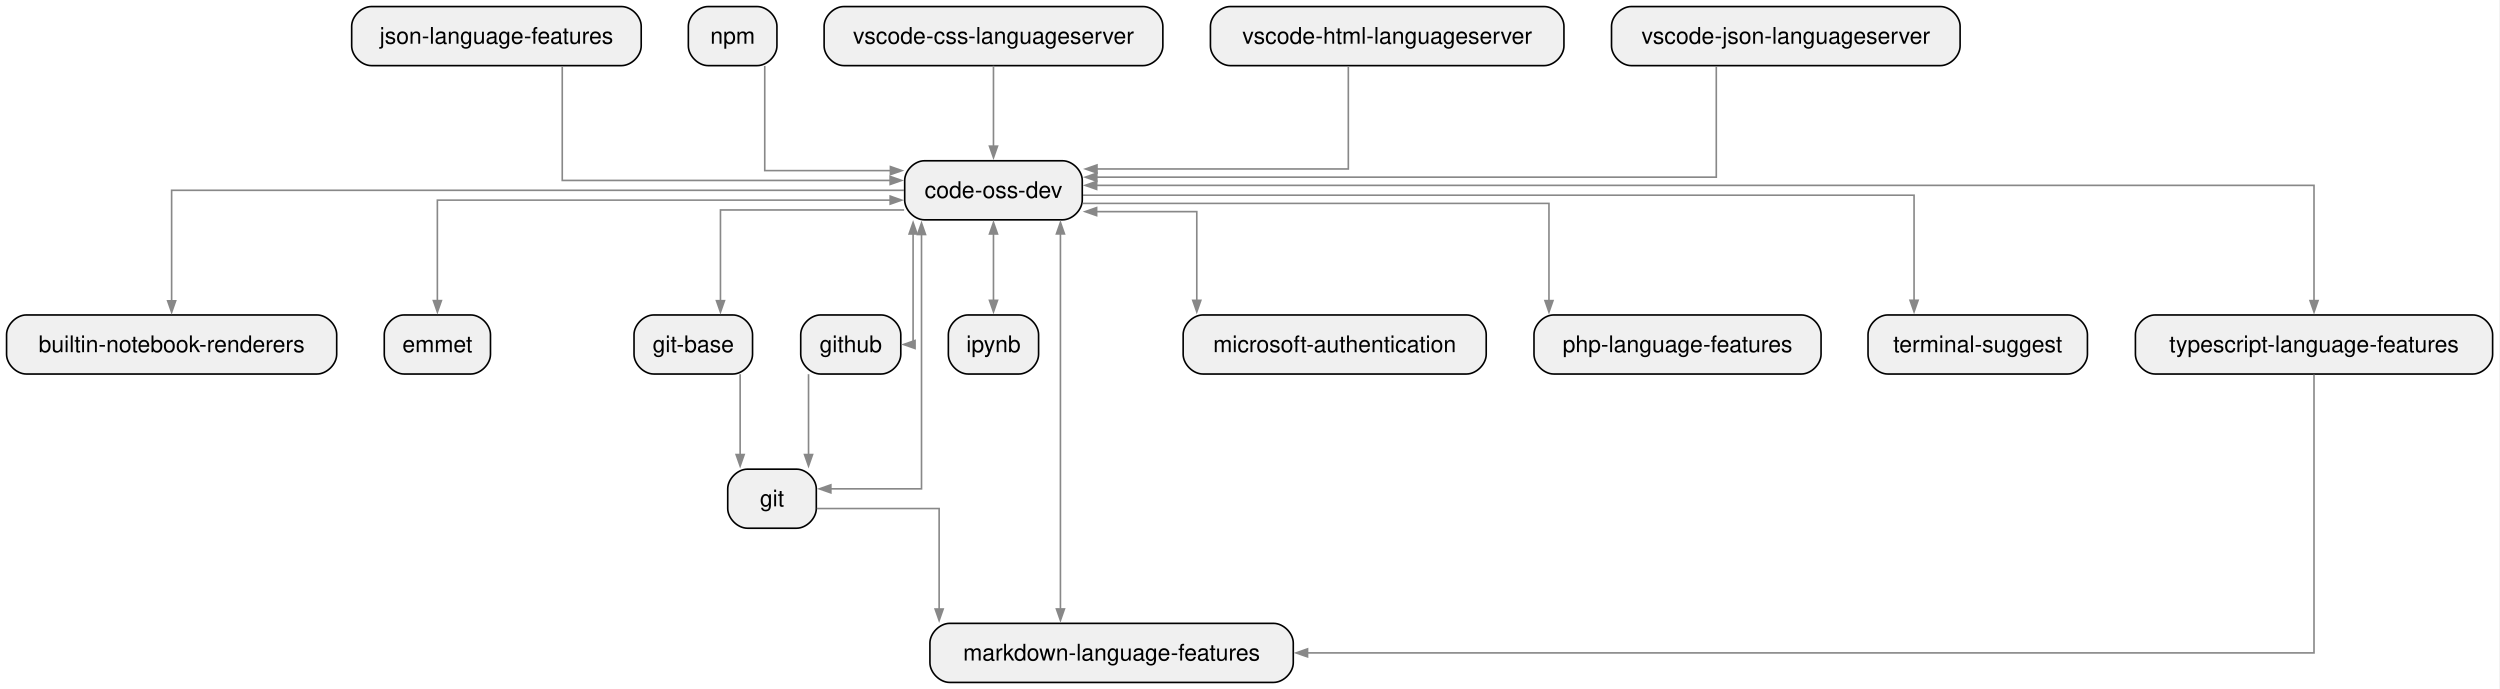
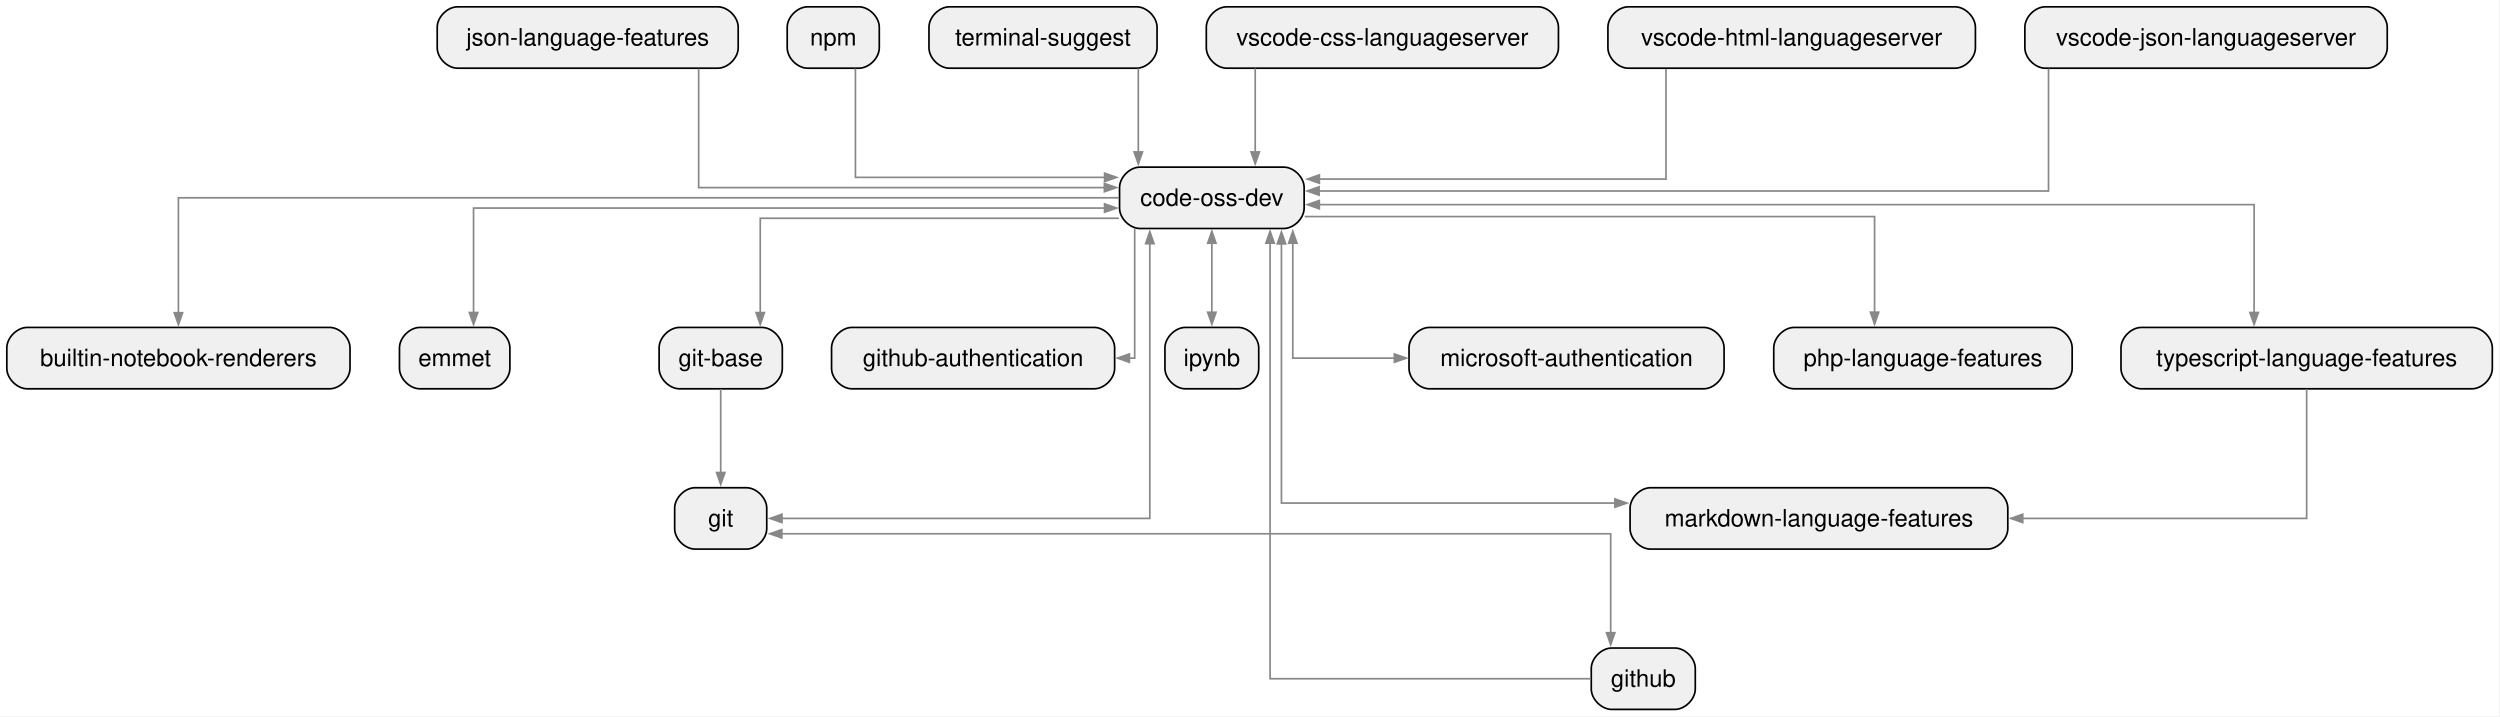
- <svg xmlns="http://www.w3.org/2000/svg" width="1524pt" height="420pt" viewBox="0.00 0.00 1524.00 420.00">
+ <svg xmlns="http://www.w3.org/2000/svg" width="1466pt" height="420pt" viewBox="0.00 0.00 1466.00 420.00">
  <g id="graph0" class="graph" transform="scale(1 1) rotate(0) translate(4 416)">
-     <polygon fill="white" stroke="none" points="-4,4 -4,-416 1519.5,-416 1519.5,4 -4,4" />
+     <polygon fill="white" stroke="none" points="-4,4 -4,-416 1461.5,-416 1461.5,4 -4,4" />
    <g id="node1" class="node">
      <path fill="#f0f0f0" stroke="black" d="M189.25,-224C189.25,-224 12,-224 12,-224 6,-224 0,-218 0,-212 0,-212 0,-200 0,-200 0,-194 6,-188 12,-188 12,-188 189.25,-188 189.25,-188 195.25,-188 201.25,-194 201.25,-200 201.25,-200 201.25,-212 201.25,-212 201.25,-218 195.25,-224 189.25,-224" />
      <text xml:space="preserve" text-anchor="middle" x="100.62" y="-201.32" font-family="Helvetica,sans-Serif" font-size="14.00">builtin-notebook-renderers</text>
    </g>
    <g id="node2" class="node">
-       <path fill="#f0f0f0" stroke="black" d="M643.75,-318C643.75,-318 559.5,-318 559.5,-318 553.5,-318 547.5,-312 547.5,-306 547.5,-306 547.5,-294 547.5,-294 547.5,-288 553.5,-282 559.5,-282 559.5,-282 643.75,-282 643.75,-282 649.75,-282 655.75,-288 655.75,-294 655.75,-294 655.75,-306 655.75,-306 655.75,-312 649.75,-318 643.75,-318" />
-       <text xml:space="preserve" text-anchor="middle" x="601.62" y="-295.32" font-family="Helvetica,sans-Serif" font-size="14.00">code-oss-dev</text>
+       <path fill="#f0f0f0" stroke="black" d="M748.75,-318C748.75,-318 664.5,-318 664.5,-318 658.5,-318 652.5,-312 652.5,-306 652.5,-306 652.5,-294 652.5,-294 652.5,-288 658.5,-282 664.5,-282 664.5,-282 748.75,-282 748.75,-282 754.75,-282 760.75,-288 760.75,-294 760.75,-294 760.75,-306 760.75,-306 760.75,-312 754.75,-318 748.75,-318" />
+       <text xml:space="preserve" text-anchor="middle" x="706.62" y="-295.32" font-family="Helvetica,sans-Serif" font-size="14.00">code-oss-dev</text>
    </g>
    <g id="edge1" class="edge">
-       <path fill="none" stroke="#888888" d="M547.06,-300C417.21,-300 100.62,-300 100.62,-300 100.62,-300 100.62,-232.64 100.62,-232.64" />
+       <path fill="none" stroke="#888888" d="M652.05,-300C503.09,-300 100.62,-300 100.62,-300 100.62,-300 100.62,-232.64 100.62,-232.64" />
      <polygon fill="#888888" stroke="#888888" points="103.08,-232.64 100.63,-225.64 98.18,-232.64 103.08,-232.64" />
    </g>
    <g id="node3" class="node">
      <path fill="#f0f0f0" stroke="black" d="M283,-224C283,-224 242.25,-224 242.25,-224 236.25,-224 230.25,-218 230.25,-212 230.25,-212 230.25,-200 230.25,-200 230.25,-194 236.25,-188 242.25,-188 242.25,-188 283,-188 283,-188 289,-188 295,-194 295,-200 295,-200 295,-212 295,-212 295,-218 289,-224 283,-224" />
      <text xml:space="preserve" text-anchor="middle" x="262.62" y="-201.32" font-family="Helvetica,sans-Serif" font-size="14.00">emmet</text>
    </g>
    <g id="edge2" class="edge">
-       <path fill="none" stroke="#888888" d="M538.65,-294C538.65,-294 262.62,-294 262.62,-294 262.62,-294 262.62,-232.75 262.62,-232.75" />
-       <polygon fill="#888888" stroke="#888888" points="538.65,-296.45 545.65,-294 538.65,-291.55 538.65,-296.45" />
-       <polygon fill="#888888" stroke="#888888" points="265.08,-232.75 262.63,-225.75 260.18,-232.75 265.08,-232.75" />
+       <path fill="none" stroke="#888888" d="M643.72,-294C643.72,-294 273.69,-294 273.69,-294 273.69,-294 273.69,-232.75 273.69,-232.75" />
+       <polygon fill="#888888" stroke="#888888" points="643.72,-296.45 650.72,-294 643.72,-291.55 643.72,-296.45" />
+       <polygon fill="#888888" stroke="#888888" points="276.14,-232.75 273.69,-225.75 271.24,-232.75 276.14,-232.75" />
    </g>
    <g id="node4" class="node">
-       <path fill="#f0f0f0" stroke="black" d="M481.62,-130C481.62,-130 451.62,-130 451.62,-130 445.62,-130 439.62,-124 439.62,-118 439.62,-118 439.62,-106 439.62,-106 439.62,-100 445.62,-94 451.62,-94 451.62,-94 481.62,-94 481.62,-94 487.62,-94 493.62,-100 493.62,-106 493.62,-106 493.62,-118 493.62,-118 493.62,-124 487.62,-130 481.62,-130" />
-       <text xml:space="preserve" text-anchor="middle" x="466.62" y="-107.33" font-family="Helvetica,sans-Serif" font-size="14.00">git</text>
+       <path fill="#f0f0f0" stroke="black" d="M433.62,-130C433.62,-130 403.62,-130 403.62,-130 397.62,-130 391.62,-124 391.62,-118 391.62,-118 391.62,-106 391.62,-106 391.62,-100 397.62,-94 403.62,-94 403.62,-94 433.62,-94 433.62,-94 439.62,-94 445.62,-100 445.62,-106 445.62,-106 445.62,-118 445.62,-118 445.62,-124 439.62,-130 433.62,-130" />
+       <text xml:space="preserve" text-anchor="middle" x="418.62" y="-107.33" font-family="Helvetica,sans-Serif" font-size="14.00">git</text>
    </g>
    <g id="edge3" class="edge">
-       <path fill="none" stroke="#888888" d="M557.75,-273.03C557.75,-273.03 557.75,-118 557.75,-118 557.75,-118 502.48,-118 502.48,-118" />
-       <polygon fill="#888888" stroke="#888888" points="555.3,-273.03 557.75,-280.03 560.2,-273.03 555.3,-273.03" />
-       <polygon fill="#888888" stroke="#888888" points="502.48,-115.55 495.48,-118 502.48,-120.45 502.48,-115.55" />
+       <path fill="none" stroke="#888888" d="M670.25,-273.12C670.25,-273.12 670.25,-112 670.25,-112 670.25,-112 454.55,-112 454.55,-112" />
+       <polygon fill="#888888" stroke="#888888" points="667.8,-273.12 670.25,-280.12 672.7,-273.12 667.8,-273.12" />
+       <polygon fill="#888888" stroke="#888888" points="454.55,-109.55 447.55,-112 454.55,-114.45 454.55,-109.55" />
    </g>
    <g id="node5" class="node">
      <path fill="#f0f0f0" stroke="black" d="M442.75,-224C442.75,-224 394.5,-224 394.5,-224 388.5,-224 382.5,-218 382.5,-212 382.5,-212 382.5,-200 382.5,-200 382.5,-194 388.5,-188 394.5,-188 394.5,-188 442.75,-188 442.75,-188 448.75,-188 454.75,-194 454.75,-200 454.75,-200 454.75,-212 454.75,-212 454.75,-218 448.75,-224 442.75,-224" />
      <text xml:space="preserve" text-anchor="middle" x="418.62" y="-201.32" font-family="Helvetica,sans-Serif" font-size="14.00">git-base</text>
    </g>
    <g id="edge4" class="edge">
-       <path fill="none" stroke="#888888" d="M547.13,-288C498.59,-288 435.19,-288 435.19,-288 435.19,-288 435.19,-232.71 435.19,-232.71" />
-       <polygon fill="#888888" stroke="#888888" points="437.64,-232.71 435.19,-225.71 432.74,-232.71 437.64,-232.71" />
+       <path fill="none" stroke="#888888" d="M652.08,-288C574.56,-288 441.81,-288 441.81,-288 441.81,-288 441.81,-232.71 441.81,-232.71" />
+       <polygon fill="#888888" stroke="#888888" points="444.26,-232.71 441.81,-225.71 439.36,-232.71 444.26,-232.71" />
+     </g>
+     <g id="node7" class="node">
+       <path fill="#f0f0f0" stroke="black" d="M637.62,-224C637.62,-224 495.62,-224 495.62,-224 489.62,-224 483.62,-218 483.62,-212 483.62,-212 483.62,-200 483.62,-200 483.62,-194 489.62,-188 495.62,-188 495.62,-188 637.62,-188 637.62,-188 643.62,-188 649.62,-194 649.62,-200 649.62,-200 649.62,-212 649.62,-212 649.62,-218 643.62,-224 637.62,-224" />
+       <text xml:space="preserve" text-anchor="middle" x="566.62" y="-201.32" font-family="Helvetica,sans-Serif" font-size="14.00">github-authentication</text>
+     </g>
+     <g id="edge5" class="edge">
+       <path fill="none" stroke="#888888" d="M661.38,-281.88C661.38,-254.56 661.38,-206 661.38,-206 661.38,-206 658.27,-206 658.27,-206" />
+       <polygon fill="#888888" stroke="#888888" points="658.27,-203.55 651.27,-206 658.27,-208.45 658.27,-203.55" />
+     </g>
+     <g id="node8" class="node">
+       <path fill="#f0f0f0" stroke="black" d="M722.12,-224C722.12,-224 691.12,-224 691.12,-224 685.12,-224 679.12,-218 679.12,-212 679.12,-212 679.12,-200 679.12,-200 679.12,-194 685.12,-188 691.12,-188 691.12,-188 722.12,-188 722.12,-188 728.12,-188 734.12,-194 734.12,-200 734.12,-200 734.12,-212 734.12,-212 734.12,-218 728.12,-224 722.12,-224" />
+       <text xml:space="preserve" text-anchor="middle" x="706.62" y="-201.32" font-family="Helvetica,sans-Serif" font-size="14.00">ipynb</text>
+     </g>
+     <g id="edge6" class="edge">
+       <path fill="none" stroke="#888888" d="M706.62,-273.36C706.62,-273.36 706.62,-232.9 706.62,-232.9" />
+       <polygon fill="#888888" stroke="#888888" points="704.18,-273.36 706.63,-280.36 709.08,-273.36 704.18,-273.36" />
+       <polygon fill="#888888" stroke="#888888" points="709.08,-232.9 706.63,-225.9 704.18,-232.9 709.08,-232.9" />
+     </g>
+     <g id="node10" class="node">
+       <path fill="#f0f0f0" stroke="black" d="M1161.38,-130C1161.38,-130 963.88,-130 963.88,-130 957.88,-130 951.88,-124 951.88,-118 951.88,-118 951.88,-106 951.88,-106 951.88,-100 957.88,-94 963.88,-94 963.88,-94 1161.38,-94 1161.38,-94 1167.38,-94 1173.38,-100 1173.38,-106 1173.38,-106 1173.38,-118 1173.38,-118 1173.38,-124 1167.38,-130 1161.38,-130" />
+       <text xml:space="preserve" text-anchor="middle" x="1062.62" y="-107.33" font-family="Helvetica,sans-Serif" font-size="14.00">markdown-language-features</text>
+     </g>
+     <g id="edge7" class="edge">
+       <path fill="none" stroke="#888888" d="M747.44,-273C747.44,-273 747.44,-121 747.44,-121 747.44,-121 942.99,-121 942.99,-121" />
+       <polygon fill="#888888" stroke="#888888" points="744.99,-273 747.44,-280 749.89,-273 744.99,-273" />
+       <polygon fill="#888888" stroke="#888888" points="942.99,-123.45 949.99,-121 942.99,-118.55 942.99,-123.45" />
+     </g>
+     <g id="node11" class="node">
+       <path fill="#f0f0f0" stroke="black" d="M995,-224C995,-224 834.25,-224 834.25,-224 828.25,-224 822.25,-218 822.25,-212 822.25,-212 822.25,-200 822.25,-200 822.25,-194 828.25,-188 834.25,-188 834.25,-188 995,-188 995,-188 1001,-188 1007,-194 1007,-200 1007,-200 1007,-212 1007,-212 1007,-218 1001,-224 995,-224" />
+       <text xml:space="preserve" text-anchor="middle" x="914.62" y="-201.32" font-family="Helvetica,sans-Serif" font-size="14.00">microsoft-authentication</text>
+     </g>
+     <g id="edge8" class="edge">
+       <path fill="none" stroke="#888888" d="M754.09,-273.36C754.09,-273.36 754.09,-206 754.09,-206 754.09,-206 813.66,-206 813.66,-206" />
+       <polygon fill="#888888" stroke="#888888" points="751.64,-273.36 754.09,-280.36 756.54,-273.36 751.64,-273.36" />
+       <polygon fill="#888888" stroke="#888888" points="813.66,-208.45 820.66,-206 813.66,-203.55 813.66,-208.45" />
+     </g>
+     <g id="node13" class="node">
+       <path fill="#f0f0f0" stroke="black" d="M1199.12,-224C1199.12,-224 1048.12,-224 1048.12,-224 1042.12,-224 1036.12,-218 1036.12,-212 1036.12,-212 1036.12,-200 1036.12,-200 1036.12,-194 1042.12,-188 1048.12,-188 1048.12,-188 1199.12,-188 1199.12,-188 1205.12,-188 1211.12,-194 1211.12,-200 1211.12,-200 1211.12,-212 1211.12,-212 1211.12,-218 1205.12,-224 1199.12,-224" />
+       <text xml:space="preserve" text-anchor="middle" x="1123.62" y="-201.32" font-family="Helvetica,sans-Serif" font-size="14.00">php-language-features</text>
+     </g>
+     <g id="edge9" class="edge">
+       <path fill="none" stroke="#888888" d="M761.07,-289C868.03,-289 1095.25,-289 1095.25,-289 1095.25,-289 1095.25,-232.93 1095.25,-232.93" />
+       <polygon fill="#888888" stroke="#888888" points="1097.7,-232.93 1095.25,-225.93 1092.8,-232.93 1097.7,-232.93" />
+     </g>
+     <g id="node15" class="node">
+       <path fill="#f0f0f0" stroke="black" d="M1445.5,-224C1445.5,-224 1251.75,-224 1251.75,-224 1245.75,-224 1239.75,-218 1239.75,-212 1239.75,-212 1239.75,-200 1239.75,-200 1239.75,-194 1245.75,-188 1251.75,-188 1251.75,-188 1445.5,-188 1445.5,-188 1451.5,-188 1457.5,-194 1457.5,-200 1457.5,-200 1457.5,-212 1457.5,-212 1457.5,-218 1451.5,-224 1445.5,-224" />
+       <text xml:space="preserve" text-anchor="middle" x="1348.62" y="-201.32" font-family="Helvetica,sans-Serif" font-size="14.00">typescript-language-features</text>
+     </g>
+     <g id="edge10" class="edge">
+       <path fill="none" stroke="#888888" d="M769.65,-296C769.65,-296 1317.81,-296 1317.81,-296 1317.81,-296 1317.81,-232.73 1317.81,-232.73" />
+       <polygon fill="#888888" stroke="#888888" points="769.65,-293.55 762.65,-296 769.65,-298.45 769.65,-293.55" />
+       <polygon fill="#888888" stroke="#888888" points="1320.26,-232.73 1317.81,-225.73 1315.36,-232.73 1320.26,-232.73" />
    </g>
    <g id="node6" class="node">
-       <path fill="#f0f0f0" stroke="black" d="M533.12,-224C533.12,-224 496.12,-224 496.12,-224 490.12,-224 484.12,-218 484.12,-212 484.12,-212 484.12,-200 484.12,-200 484.12,-194 490.12,-188 496.12,-188 496.12,-188 533.12,-188 533.12,-188 539.12,-188 545.12,-194 545.12,-200 545.12,-200 545.12,-212 545.12,-212 545.12,-218 539.12,-224 533.12,-224" />
-       <text xml:space="preserve" text-anchor="middle" x="514.62" y="-201.32" font-family="Helvetica,sans-Serif" font-size="14.00">github</text>
+       <path fill="#f0f0f0" stroke="black" d="M978.12,-36C978.12,-36 941.12,-36 941.12,-36 935.12,-36 929.12,-30 929.12,-24 929.12,-24 929.12,-12 929.12,-12 929.12,-6 935.12,0 941.12,0 941.12,0 978.12,0 978.12,0 984.12,0 990.12,-6 990.12,-12 990.12,-12 990.12,-24 990.12,-24 990.12,-30 984.12,-36 978.12,-36" />
+       <text xml:space="preserve" text-anchor="middle" x="959.62" y="-13.32" font-family="Helvetica,sans-Serif" font-size="14.00">github</text>
    </g>
-     <g id="edge5" class="edge">
-       <path fill="none" stroke="#888888" d="M552.62,-273.36C552.62,-273.36 552.62,-206 552.62,-206 552.62,-206 551.89,-206 551.89,-206" />
-       <polygon fill="#888888" stroke="#888888" points="550.18,-273.36 552.63,-280.36 555.08,-273.36 550.18,-273.36" />
-       <polygon fill="#888888" stroke="#888888" points="553.81,-203.55 546.81,-206 553.81,-208.45 553.81,-203.55" />
+     <g id="edge13" class="edge">
+       <path fill="none" stroke="#888888" d="M454.46,-103C454.46,-103 940.5,-103 940.5,-103 940.5,-103 940.5,-44.96 940.5,-44.96" />
+       <polygon fill="#888888" stroke="#888888" points="454.46,-100.55 447.46,-103 454.46,-105.45 454.46,-100.55" />
+       <polygon fill="#888888" stroke="#888888" points="942.95,-44.96 940.5,-37.96 938.05,-44.96 942.95,-44.96" />
    </g>
-     <g id="node7" class="node">
-       <path fill="#f0f0f0" stroke="black" d="M617.12,-224C617.12,-224 586.12,-224 586.12,-224 580.12,-224 574.12,-218 574.12,-212 574.12,-212 574.12,-200 574.12,-200 574.12,-194 580.12,-188 586.12,-188 586.12,-188 617.12,-188 617.12,-188 623.12,-188 629.12,-194 629.12,-200 629.12,-200 629.12,-212 629.12,-212 629.12,-218 623.12,-224 617.12,-224" />
-       <text xml:space="preserve" text-anchor="middle" x="601.62" y="-201.32" font-family="Helvetica,sans-Serif" font-size="14.00">ipynb</text>
+     <g id="edge14" class="edge">
+       <path fill="none" stroke="#888888" d="M418.62,-187.88C418.62,-187.88 418.62,-138.9 418.62,-138.9" />
+       <polygon fill="#888888" stroke="#888888" points="421.08,-138.9 418.63,-131.9 416.18,-138.9 421.08,-138.9" />
    </g>
-     <g id="edge6" class="edge">
-       <path fill="none" stroke="#888888" d="M601.62,-273.36C601.62,-273.36 601.62,-232.9 601.62,-232.9" />
-       <polygon fill="#888888" stroke="#888888" points="599.18,-273.36 601.63,-280.36 604.08,-273.36 599.18,-273.36" />
-       <polygon fill="#888888" stroke="#888888" points="604.08,-232.9 601.63,-225.9 599.18,-232.9 604.08,-232.9" />
+     <g id="edge15" class="edge">
+       <path fill="none" stroke="#888888" d="M928.73,-18C868.41,-18 740.78,-18 740.78,-18 740.78,-18 740.78,-273.42 740.78,-273.42" />
+       <polygon fill="#888888" stroke="#888888" points="738.33,-273.42 740.78,-280.42 743.23,-273.42 738.33,-273.42" />
    </g>
    <g id="node9" class="node">
-       <path fill="#f0f0f0" stroke="black" d="M772.38,-36C772.38,-36 574.88,-36 574.88,-36 568.88,-36 562.88,-30 562.88,-24 562.88,-24 562.88,-12 562.88,-12 562.88,-6 568.88,0 574.88,0 574.88,0 772.38,0 772.38,0 778.38,0 784.38,-6 784.38,-12 784.38,-12 784.38,-24 784.38,-24 784.38,-30 778.38,-36 772.38,-36" />
-       <text xml:space="preserve" text-anchor="middle" x="673.62" y="-13.32" font-family="Helvetica,sans-Serif" font-size="14.00">markdown-language-features</text>
+       <path fill="#f0f0f0" stroke="black" d="M416.88,-412C416.88,-412 264.38,-412 264.38,-412 258.38,-412 252.38,-406 252.38,-400 252.38,-400 252.38,-388 252.38,-388 252.38,-382 258.38,-376 264.38,-376 264.38,-376 416.88,-376 416.88,-376 422.88,-376 428.88,-382 428.88,-388 428.88,-388 428.88,-400 428.88,-400 428.88,-406 422.88,-412 416.88,-412" />
+       <text xml:space="preserve" text-anchor="middle" x="340.62" y="-389.32" font-family="Helvetica,sans-Serif" font-size="14.00">json-language-features</text>
    </g>
-     <g id="edge7" class="edge">
-       <path fill="none" stroke="#888888" d="M642.44,-273.42C642.44,-273.42 642.44,-44.8 642.44,-44.8" />
-       <polygon fill="#888888" stroke="#888888" points="639.99,-273.42 642.44,-280.42 644.89,-273.42 639.99,-273.42" />
-       <polygon fill="#888888" stroke="#888888" points="644.89,-44.8 642.44,-37.8 639.99,-44.8 644.89,-44.8" />
-     </g>
-     <g id="node10" class="node">
-       <path fill="#f0f0f0" stroke="black" d="M890,-224C890,-224 729.25,-224 729.25,-224 723.25,-224 717.25,-218 717.25,-212 717.25,-212 717.25,-200 717.25,-200 717.25,-194 723.25,-188 729.25,-188 729.25,-188 890,-188 890,-188 896,-188 902,-194 902,-200 902,-200 902,-212 902,-212 902,-218 896,-224 890,-224" />
-       <text xml:space="preserve" text-anchor="middle" x="809.62" y="-201.32" font-family="Helvetica,sans-Serif" font-size="14.00">microsoft-authentication</text>
-     </g>
-     <g id="edge8" class="edge">
-       <path fill="none" stroke="#888888" d="M664.5,-287C664.5,-287 725.56,-287 725.56,-287 725.56,-287 725.56,-232.89 725.56,-232.89" />
-       <polygon fill="#888888" stroke="#888888" points="664.5,-284.55 657.5,-287 664.5,-289.45 664.5,-284.55" />
-       <polygon fill="#888888" stroke="#888888" points="728.01,-232.89 725.56,-225.89 723.11,-232.89 728.01,-232.89" />
+     <g id="edge18" class="edge">
+       <path fill="none" stroke="#888888" d="M405.69,-375.77C405.69,-349.99 405.69,-306 405.69,-306 405.69,-306 643.61,-306 643.61,-306" />
+       <polygon fill="#888888" stroke="#888888" points="643.61,-308.45 650.61,-306 643.61,-303.55 643.61,-308.45" />
    </g>
    <g id="node12" class="node">
-       <path fill="#f0f0f0" stroke="black" d="M1094.12,-224C1094.12,-224 943.12,-224 943.12,-224 937.12,-224 931.12,-218 931.12,-212 931.12,-212 931.12,-200 931.12,-200 931.12,-194 937.12,-188 943.12,-188 943.12,-188 1094.12,-188 1094.12,-188 1100.12,-188 1106.12,-194 1106.12,-200 1106.12,-200 1106.12,-212 1106.12,-212 1106.12,-218 1100.12,-224 1094.12,-224" />
-       <text xml:space="preserve" text-anchor="middle" x="1018.62" y="-201.32" font-family="Helvetica,sans-Serif" font-size="14.00">php-language-features</text>
+       <path fill="#f0f0f0" stroke="black" d="M499.62,-412C499.62,-412 469.62,-412 469.62,-412 463.62,-412 457.62,-406 457.62,-400 457.62,-400 457.62,-388 457.62,-388 457.62,-382 463.62,-376 469.62,-376 469.62,-376 499.62,-376 499.62,-376 505.62,-376 511.62,-382 511.62,-388 511.62,-388 511.62,-400 511.62,-400 511.62,-406 505.62,-412 499.62,-412" />
+       <text xml:space="preserve" text-anchor="middle" x="484.62" y="-389.32" font-family="Helvetica,sans-Serif" font-size="14.00">npm</text>
    </g>
-     <g id="edge9" class="edge">
-       <path fill="none" stroke="#888888" d="M656.03,-292C751.75,-292 940.25,-292 940.25,-292 940.25,-292 940.25,-232.75 940.25,-232.75" />
-       <polygon fill="#888888" stroke="#888888" points="942.7,-232.75 940.25,-225.75 937.8,-232.75 942.7,-232.75" />
-     </g>
-     <g id="node13" class="node">
-       <path fill="#f0f0f0" stroke="black" d="M1256.5,-224C1256.5,-224 1146.75,-224 1146.75,-224 1140.75,-224 1134.75,-218 1134.75,-212 1134.75,-212 1134.75,-200 1134.75,-200 1134.75,-194 1140.75,-188 1146.75,-188 1146.75,-188 1256.5,-188 1256.5,-188 1262.5,-188 1268.5,-194 1268.5,-200 1268.5,-200 1268.5,-212 1268.5,-212 1268.5,-218 1262.5,-224 1256.5,-224" />
-       <text xml:space="preserve" text-anchor="middle" x="1201.62" y="-201.32" font-family="Helvetica,sans-Serif" font-size="14.00">terminal-suggest</text>
-     </g>
-     <g id="edge10" class="edge">
-       <path fill="none" stroke="#888888" d="M656.2,-297C797.22,-297 1162.81,-297 1162.81,-297 1162.81,-297 1162.81,-232.93 1162.81,-232.93" />
-       <polygon fill="#888888" stroke="#888888" points="1165.26,-232.93 1162.81,-225.93 1160.36,-232.93 1165.26,-232.93" />
+     <g id="edge21" class="edge">
+       <path fill="none" stroke="#888888" d="M497.62,-375.8C497.62,-351.64 497.62,-312 497.62,-312 497.62,-312 643.74,-312 643.74,-312" />
+       <polygon fill="#888888" stroke="#888888" points="643.74,-314.45 650.74,-312 643.74,-309.55 643.74,-314.45" />
    </g>
    <g id="node14" class="node">
-       <path fill="#f0f0f0" stroke="black" d="M1503.5,-224C1503.5,-224 1309.75,-224 1309.75,-224 1303.75,-224 1297.75,-218 1297.75,-212 1297.75,-212 1297.75,-200 1297.75,-200 1297.75,-194 1303.75,-188 1309.75,-188 1309.75,-188 1503.5,-188 1503.5,-188 1509.5,-188 1515.5,-194 1515.5,-200 1515.5,-200 1515.5,-212 1515.5,-212 1515.5,-218 1509.5,-224 1503.5,-224" />
-       <text xml:space="preserve" text-anchor="middle" x="1406.62" y="-201.32" font-family="Helvetica,sans-Serif" font-size="14.00">typescript-language-features</text>
-     </g>
-     <g id="edge11" class="edge">
-       <path fill="none" stroke="#888888" d="M664.52,-303C664.52,-303 1406.62,-303 1406.62,-303 1406.62,-303 1406.62,-232.76 1406.62,-232.76" />
-       <polygon fill="#888888" stroke="#888888" points="664.52,-300.55 657.52,-303 664.52,-305.45 664.52,-300.55" />
-       <polygon fill="#888888" stroke="#888888" points="1409.08,-232.76 1406.63,-225.76 1404.18,-232.76 1409.08,-232.76" />
-     </g>
-     <g id="edge14" class="edge">
-       <path fill="none" stroke="#888888" d="M493.93,-106C524.1,-106 568.5,-106 568.5,-106 568.5,-106 568.5,-44.75 568.5,-44.75" />
-       <polygon fill="#888888" stroke="#888888" points="570.95,-44.75 568.5,-37.75 566.05,-44.75 570.95,-44.75" />
-     </g>
-     <g id="edge15" class="edge">
-       <path fill="none" stroke="#888888" d="M447.19,-187.88C447.19,-187.88 447.19,-138.9 447.19,-138.9" />
-       <polygon fill="#888888" stroke="#888888" points="449.64,-138.9 447.19,-131.9 444.74,-138.9 449.64,-138.9" />
-     </g>
-     <g id="edge17" class="edge">
-       <path fill="none" stroke="#888888" d="M488.88,-187.88C488.88,-187.88 488.88,-138.9 488.88,-138.9" />
-       <polygon fill="#888888" stroke="#888888" points="491.33,-138.9 488.88,-131.9 486.43,-138.9 491.33,-138.9" />
-     </g>
-     <g id="node8" class="node">
-       <path fill="#f0f0f0" stroke="black" d="M374.88,-412C374.88,-412 222.38,-412 222.38,-412 216.38,-412 210.38,-406 210.38,-400 210.38,-400 210.38,-388 210.38,-388 210.38,-382 216.38,-376 222.38,-376 222.38,-376 374.88,-376 374.88,-376 380.88,-376 386.88,-382 386.88,-388 386.88,-388 386.88,-400 386.88,-400 386.88,-406 380.88,-412 374.88,-412" />
-       <text xml:space="preserve" text-anchor="middle" x="298.62" y="-389.32" font-family="Helvetica,sans-Serif" font-size="14.00">json-language-features</text>
-     </g>
-     <g id="edge19" class="edge">
-       <path fill="none" stroke="#888888" d="M338.75,-375.77C338.75,-349.99 338.75,-306 338.75,-306 338.75,-306 538.64,-306 538.64,-306" />
-       <polygon fill="#888888" stroke="#888888" points="538.64,-308.45 545.64,-306 538.64,-303.55 538.64,-308.45" />
-     </g>
-     <g id="node11" class="node">
-       <path fill="#f0f0f0" stroke="black" d="M457.62,-412C457.62,-412 427.62,-412 427.62,-412 421.62,-412 415.62,-406 415.62,-400 415.62,-400 415.62,-388 415.62,-388 415.62,-382 421.62,-376 427.62,-376 427.62,-376 457.62,-376 457.62,-376 463.62,-376 469.62,-382 469.62,-388 469.62,-388 469.62,-400 469.62,-400 469.62,-406 463.62,-412 457.62,-412" />
-       <text xml:space="preserve" text-anchor="middle" x="442.62" y="-389.32" font-family="Helvetica,sans-Serif" font-size="14.00">npm</text>
+       <path fill="#f0f0f0" stroke="black" d="M662.5,-412C662.5,-412 552.75,-412 552.75,-412 546.75,-412 540.75,-406 540.75,-400 540.75,-400 540.75,-388 540.75,-388 540.75,-382 546.75,-376 552.75,-376 552.75,-376 662.5,-376 662.5,-376 668.5,-376 674.5,-382 674.5,-388 674.5,-388 674.5,-400 674.5,-400 674.5,-406 668.5,-412 662.5,-412" />
+       <text xml:space="preserve" text-anchor="middle" x="607.62" y="-389.32" font-family="Helvetica,sans-Serif" font-size="14.00">terminal-suggest</text>
    </g>
    <g id="edge22" class="edge">
-       <path fill="none" stroke="#888888" d="M462.19,-375.8C462.19,-351.64 462.19,-312 462.19,-312 462.19,-312 538.8,-312 538.8,-312" />
-       <polygon fill="#888888" stroke="#888888" points="538.8,-314.45 545.8,-312 538.8,-309.55 538.8,-314.45" />
+       <path fill="none" stroke="#888888" d="M663.5,-375.88C663.5,-375.88 663.5,-326.9 663.5,-326.9" />
+       <polygon fill="#888888" stroke="#888888" points="665.95,-326.9 663.5,-319.9 661.05,-326.9 665.95,-326.9" />
    </g>
    <g id="edge24" class="edge">
-       <path fill="none" stroke="#888888" d="M1406.62,-187.63C1406.62,-140.33 1406.62,-18 1406.62,-18 1406.62,-18 793.07,-18 793.07,-18" />
-       <polygon fill="#888888" stroke="#888888" points="793.07,-15.55 786.07,-18 793.07,-20.45 793.07,-15.55" />
+       <path fill="none" stroke="#888888" d="M1348.62,-187.88C1348.62,-160.56 1348.62,-112 1348.62,-112 1348.62,-112 1182.12,-112 1182.12,-112" />
+       <polygon fill="#888888" stroke="#888888" points="1182.12,-109.55 1175.12,-112 1182.12,-114.45 1182.12,-109.55" />
    </g>
-     <g id="node15" class="node">
-       <path fill="#f0f0f0" stroke="black" d="M692.88,-412C692.88,-412 510.38,-412 510.38,-412 504.38,-412 498.38,-406 498.38,-400 498.38,-400 498.38,-388 498.38,-388 498.38,-382 504.38,-376 510.38,-376 510.38,-376 692.88,-376 692.88,-376 698.88,-376 704.88,-382 704.88,-388 704.88,-388 704.88,-400 704.88,-400 704.88,-406 698.88,-412 692.88,-412" />
-       <text xml:space="preserve" text-anchor="middle" x="601.62" y="-389.32" font-family="Helvetica,sans-Serif" font-size="14.00">vscode-css-languageserver</text>
+     <g id="node16" class="node">
+       <path fill="#f0f0f0" stroke="black" d="M897.88,-412C897.88,-412 715.38,-412 715.38,-412 709.38,-412 703.38,-406 703.38,-400 703.38,-400 703.38,-388 703.38,-388 703.38,-382 709.38,-376 715.38,-376 715.38,-376 897.88,-376 897.88,-376 903.88,-376 909.88,-382 909.88,-388 909.88,-388 909.88,-400 909.88,-400 909.88,-406 903.88,-412 897.88,-412" />
+       <text xml:space="preserve" text-anchor="middle" x="806.62" y="-389.32" font-family="Helvetica,sans-Serif" font-size="14.00">vscode-css-languageserver</text>
    </g>
    <g id="edge25" class="edge">
-       <path fill="none" stroke="#888888" d="M601.62,-375.88C601.62,-375.88 601.62,-326.9 601.62,-326.9" />
-       <polygon fill="#888888" stroke="#888888" points="604.08,-326.9 601.63,-319.9 599.18,-326.9 604.08,-326.9" />
+       <path fill="none" stroke="#888888" d="M732.06,-375.88C732.06,-375.88 732.06,-326.9 732.06,-326.9" />
+       <polygon fill="#888888" stroke="#888888" points="734.51,-326.9 732.06,-319.9 729.61,-326.9 734.51,-326.9" />
    </g>
-     <g id="node16" class="node">
-       <path fill="#f0f0f0" stroke="black" d="M937.38,-412C937.38,-412 745.88,-412 745.88,-412 739.88,-412 733.88,-406 733.88,-400 733.88,-400 733.88,-388 733.88,-388 733.88,-382 739.88,-376 745.88,-376 745.88,-376 937.38,-376 937.38,-376 943.38,-376 949.38,-382 949.38,-388 949.38,-388 949.38,-400 949.38,-400 949.38,-406 943.38,-412 937.38,-412" />
-       <text xml:space="preserve" text-anchor="middle" x="841.62" y="-389.32" font-family="Helvetica,sans-Serif" font-size="14.00">vscode-html-languageserver</text>
+     <g id="node17" class="node">
+       <path fill="#f0f0f0" stroke="black" d="M1142.38,-412C1142.38,-412 950.88,-412 950.88,-412 944.88,-412 938.88,-406 938.88,-400 938.88,-400 938.88,-388 938.88,-388 938.88,-382 944.88,-376 950.88,-376 950.88,-376 1142.38,-376 1142.38,-376 1148.38,-376 1154.38,-382 1154.38,-388 1154.38,-388 1154.38,-400 1154.38,-400 1154.38,-406 1148.38,-412 1142.38,-412" />
+       <text xml:space="preserve" text-anchor="middle" x="1046.62" y="-389.32" font-family="Helvetica,sans-Serif" font-size="14.00">vscode-html-languageserver</text>
    </g>
    <g id="edge26" class="edge">
-       <path fill="none" stroke="#888888" d="M817.94,-375.62C817.94,-351.72 817.94,-313 817.94,-313 817.94,-313 664.72,-313 664.72,-313" />
-       <polygon fill="#888888" stroke="#888888" points="664.72,-310.55 657.72,-313 664.72,-315.45 664.72,-310.55" />
+       <path fill="none" stroke="#888888" d="M972.94,-375.58C972.94,-351.13 972.94,-311 972.94,-311 972.94,-311 769.67,-311 769.67,-311" />
+       <polygon fill="#888888" stroke="#888888" points="769.67,-308.55 762.67,-311 769.67,-313.45 769.67,-308.55" />
    </g>
-     <g id="node17" class="node">
-       <path fill="#f0f0f0" stroke="black" d="M1178.88,-412C1178.88,-412 990.38,-412 990.38,-412 984.38,-412 978.38,-406 978.38,-400 978.38,-400 978.38,-388 978.38,-388 978.38,-382 984.38,-376 990.38,-376 990.38,-376 1178.88,-376 1178.88,-376 1184.88,-376 1190.88,-382 1190.88,-388 1190.88,-388 1190.88,-400 1190.88,-400 1190.88,-406 1184.88,-412 1178.88,-412" />
-       <text xml:space="preserve" text-anchor="middle" x="1084.62" y="-389.32" font-family="Helvetica,sans-Serif" font-size="14.00">vscode-json-languageserver</text>
+     <g id="node18" class="node">
+       <path fill="#f0f0f0" stroke="black" d="M1383.88,-412C1383.88,-412 1195.38,-412 1195.38,-412 1189.38,-412 1183.38,-406 1183.38,-400 1183.38,-400 1183.38,-388 1183.38,-388 1183.38,-382 1189.38,-376 1195.38,-376 1195.38,-376 1383.88,-376 1383.88,-376 1389.88,-376 1395.88,-382 1395.88,-388 1395.88,-388 1395.88,-400 1395.88,-400 1395.88,-406 1389.88,-412 1383.88,-412" />
+       <text xml:space="preserve" text-anchor="middle" x="1289.62" y="-389.32" font-family="Helvetica,sans-Serif" font-size="14.00">vscode-json-languageserver</text>
    </g>
    <g id="edge27" class="edge">
-       <path fill="none" stroke="#888888" d="M1042.25,-375.76C1042.25,-350.52 1042.25,-308 1042.25,-308 1042.25,-308 664.61,-308 664.61,-308" />
-       <polygon fill="#888888" stroke="#888888" points="664.61,-305.55 657.61,-308 664.61,-310.45 664.61,-305.55" />
+       <path fill="none" stroke="#888888" d="M1197.25,-375.79C1197.25,-349.49 1197.25,-304 1197.25,-304 1197.25,-304 769.52,-304 769.52,-304" />
+       <polygon fill="#888888" stroke="#888888" points="769.52,-301.55 762.52,-304 769.52,-306.45 769.52,-301.55" />
    </g>
  </g>
</svg>
